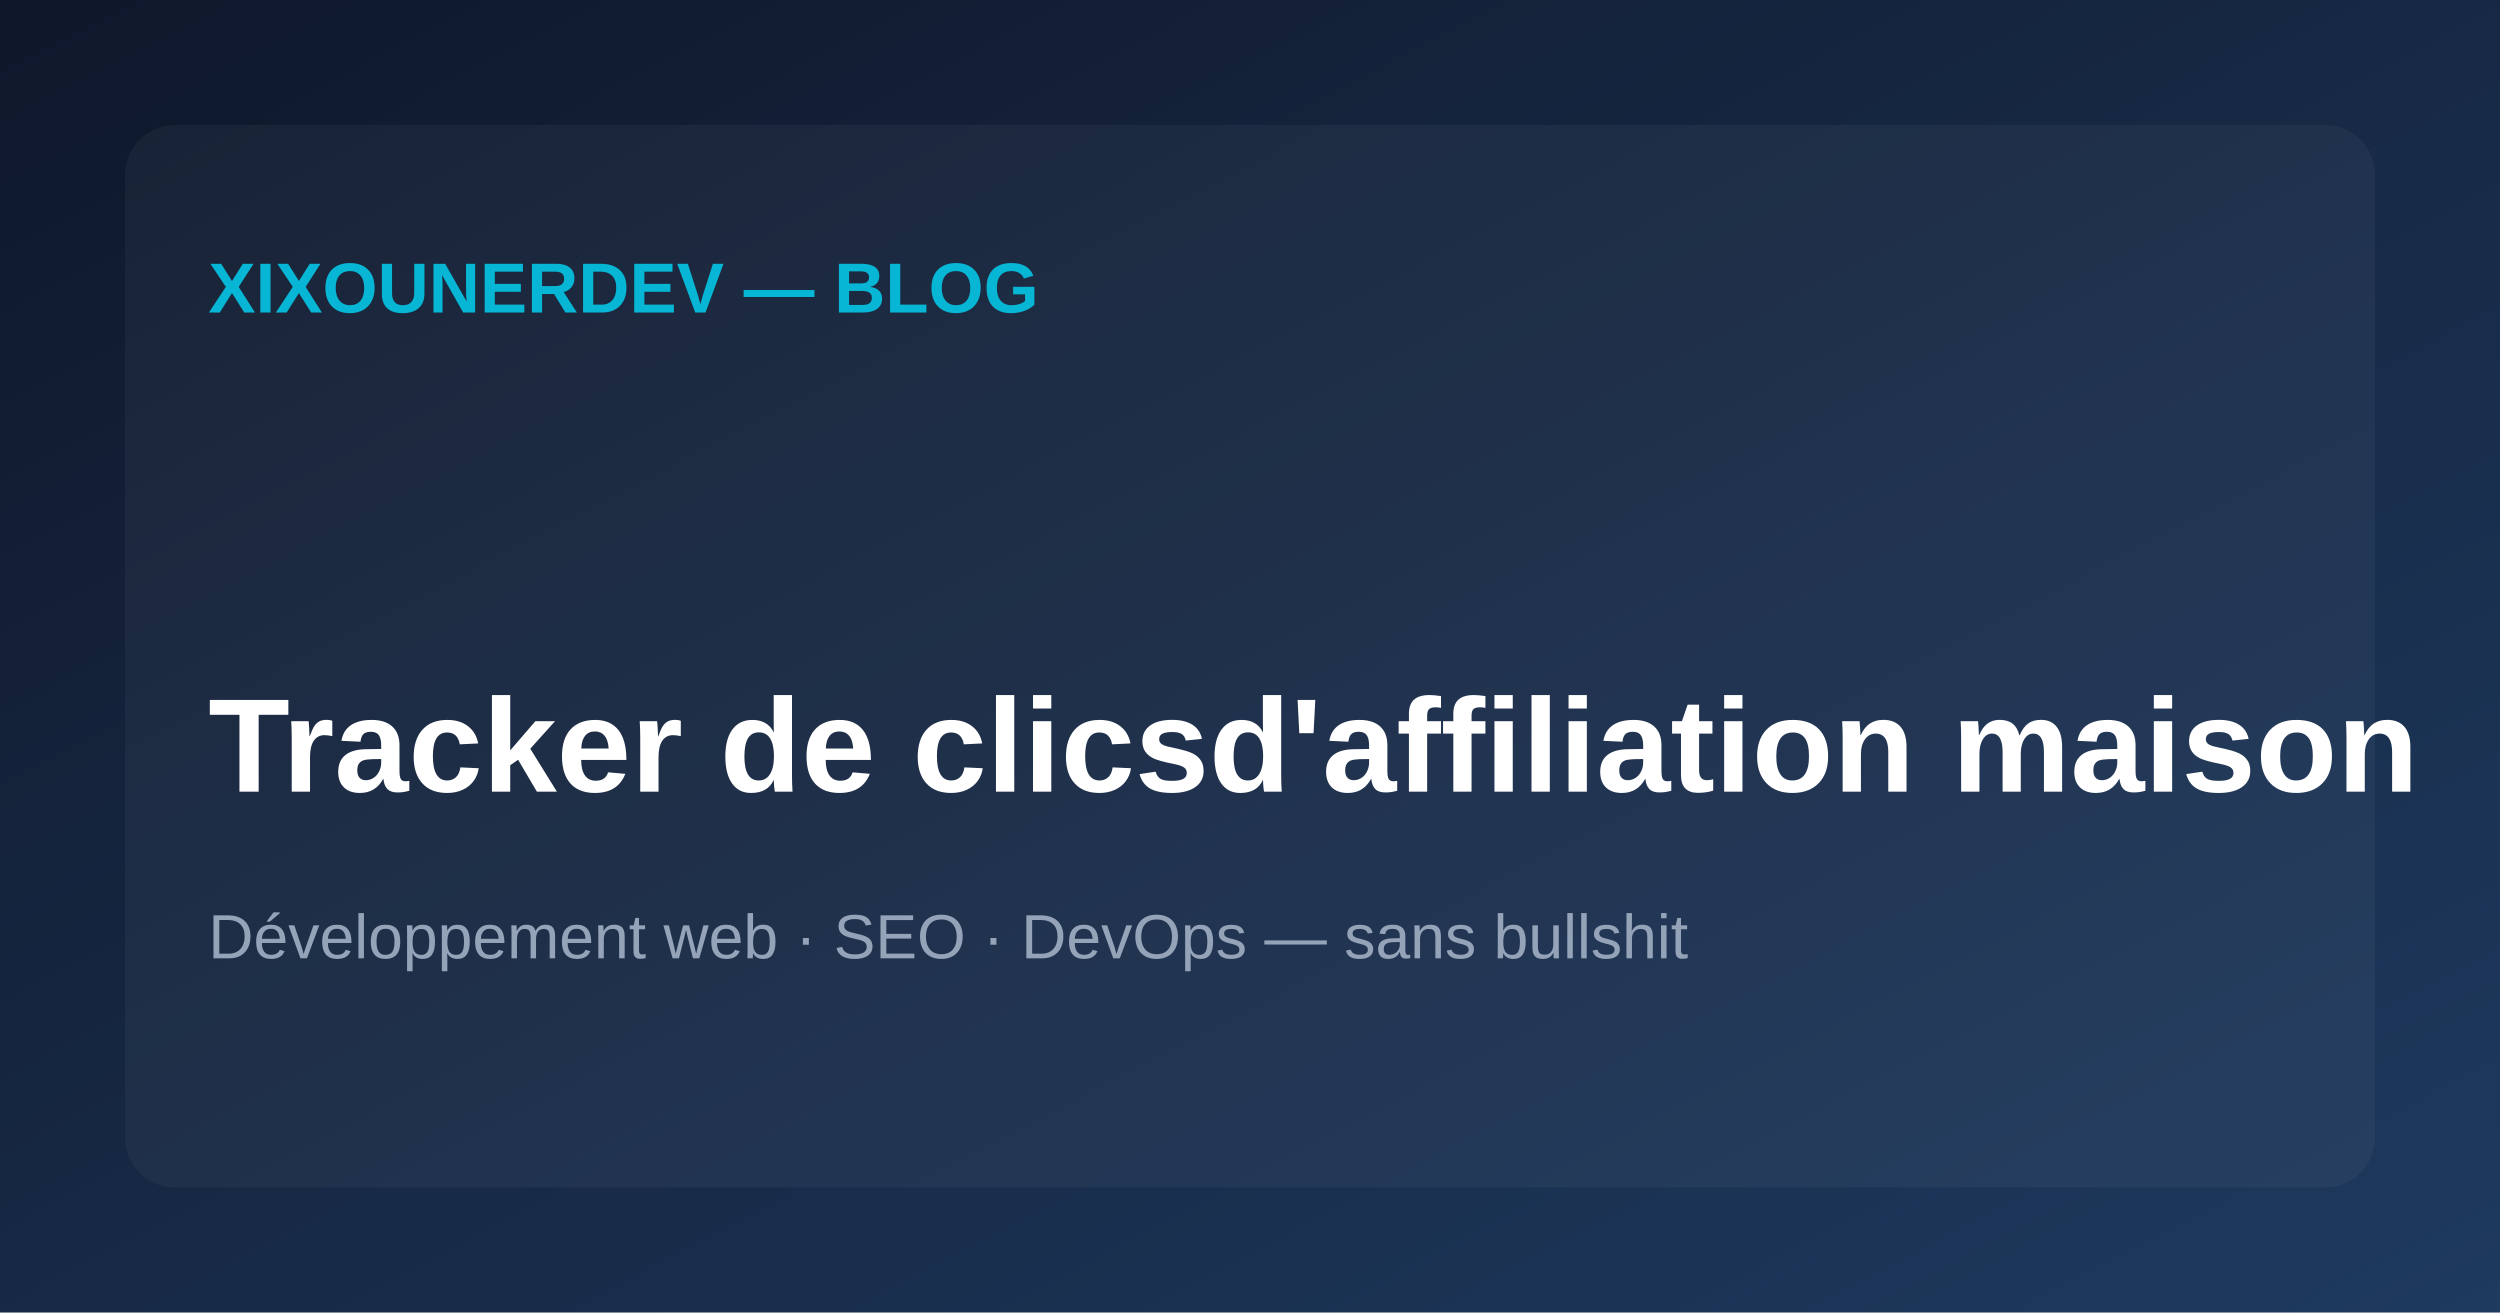
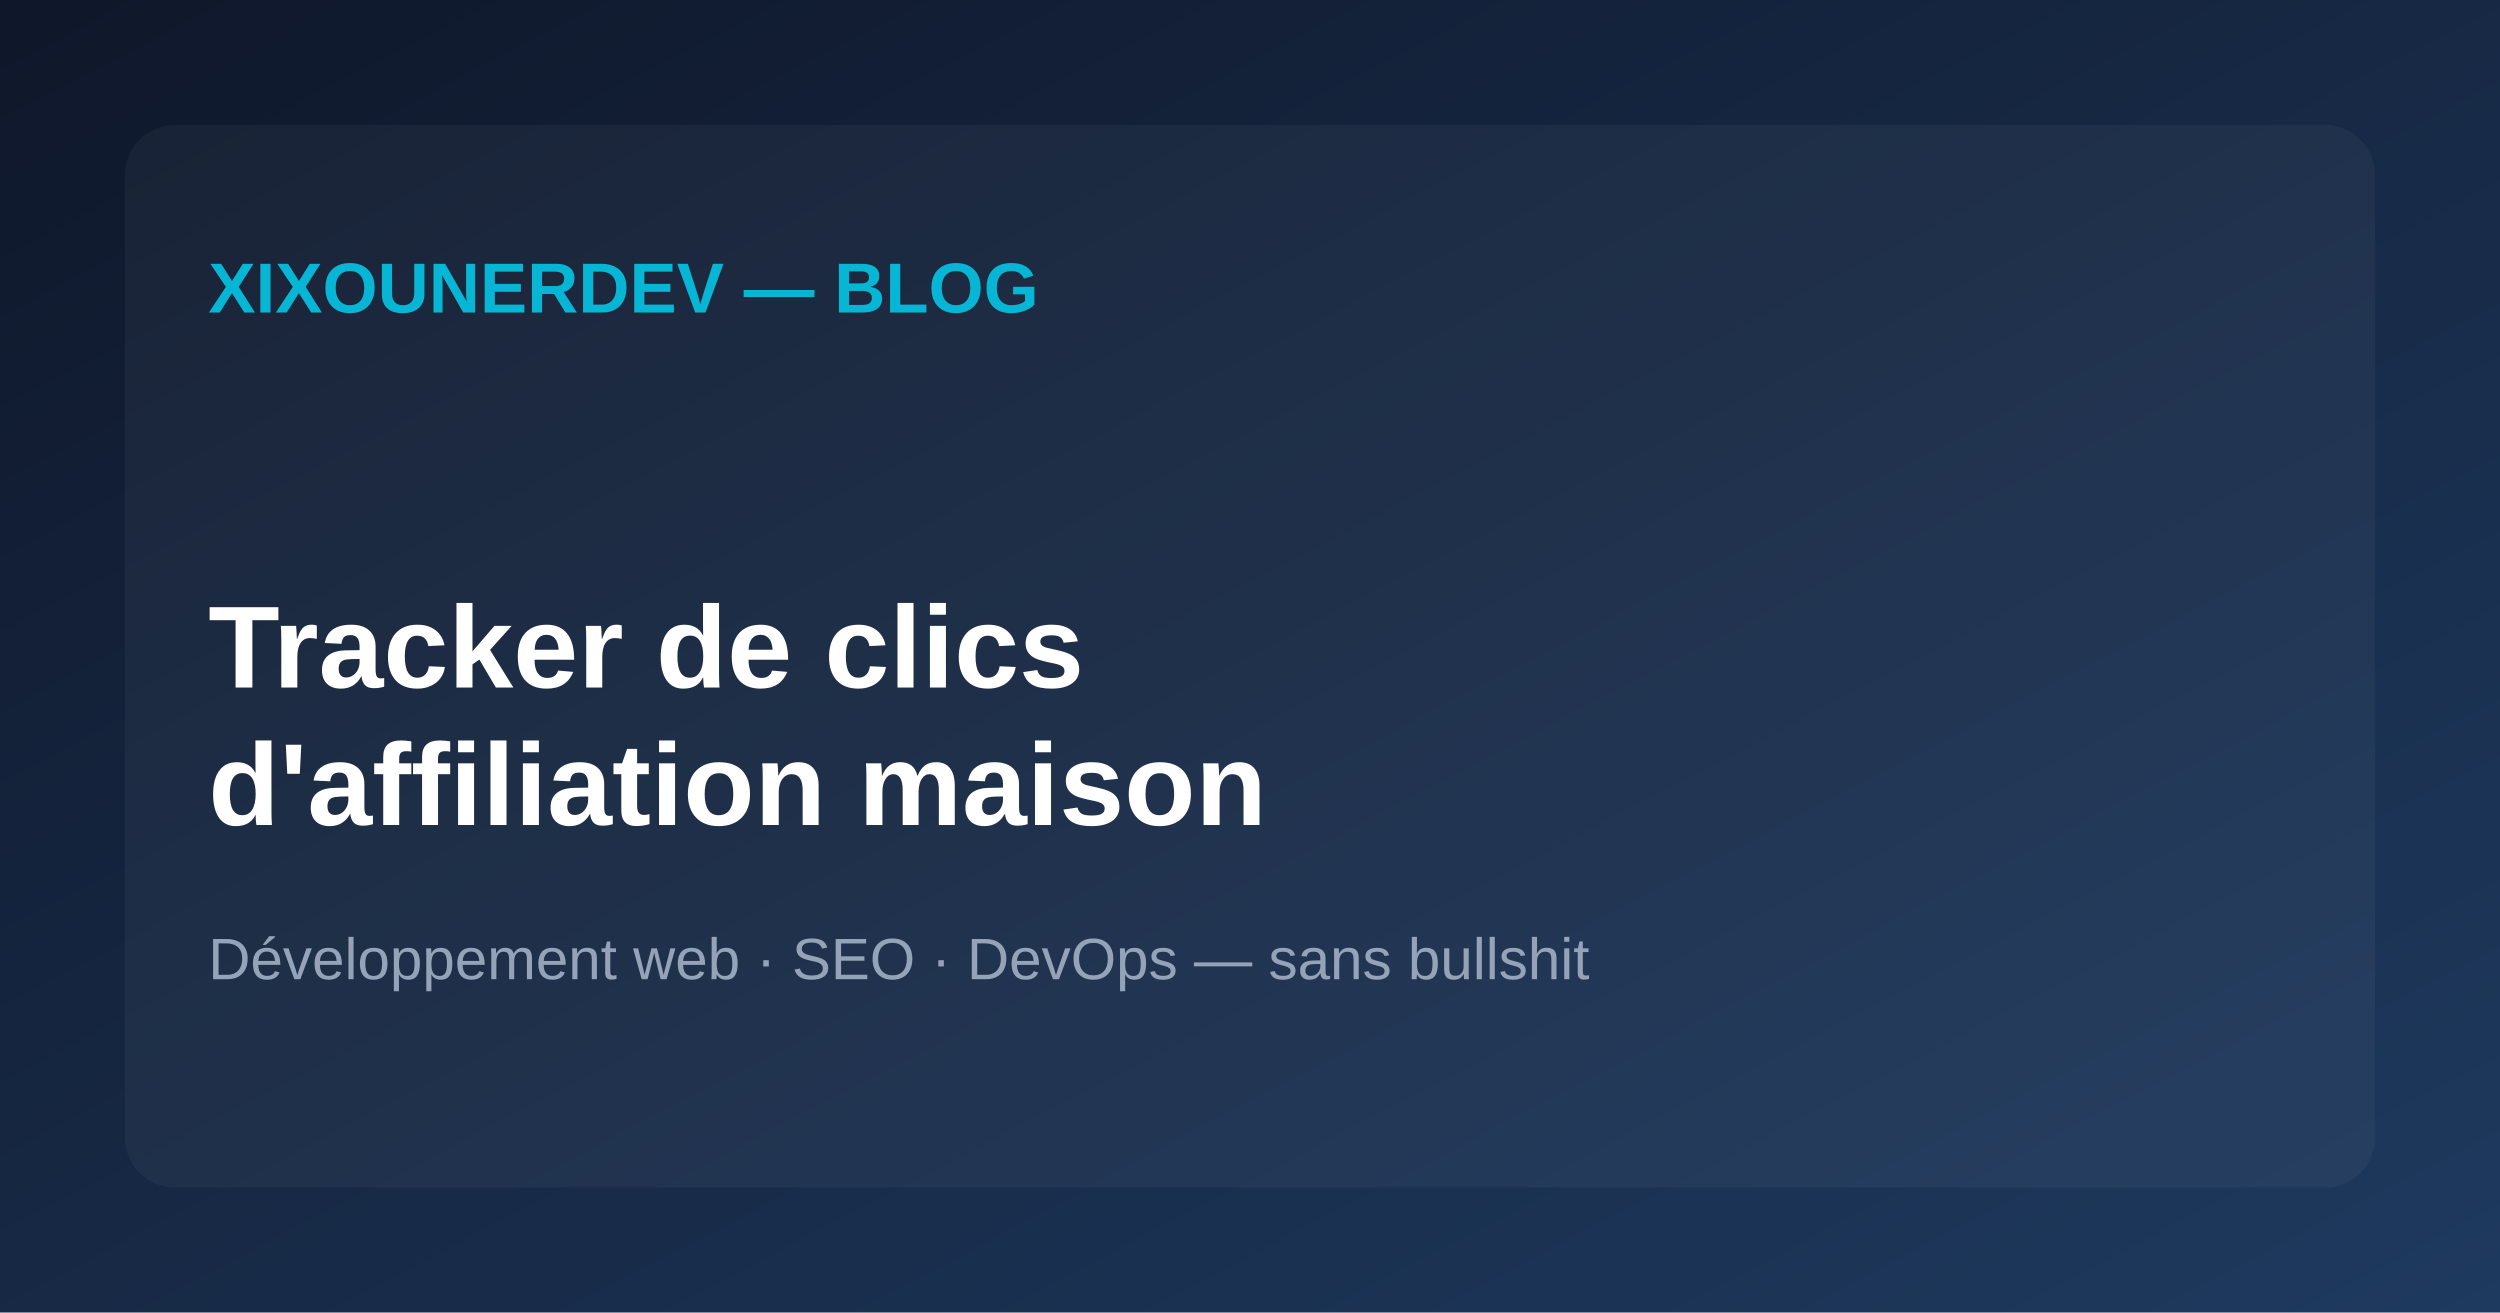
<svg xmlns="http://www.w3.org/2000/svg" width="1200" height="630" viewBox="0 0 1200 630">
  <defs>
    <linearGradient id="g" x1="0" y1="0" x2="1" y2="1">
      <stop offset="0" stop-color="#0f172a" />
      <stop offset="1" stop-color="#1e3a5f" />
    </linearGradient>
  </defs>
  <rect width="1200" height="630" fill="url(#g)" />
  <rect x="60" y="60" width="1080" height="510" rx="24" fill="rgba(255,255,255,0.04)" />
  <text x="100" y="150" font-family="Arial" font-size="34" font-weight="bold" fill="#06b6d4">XIXOUNERDEV — BLOG</text>
-   <text x="100" y="380" font-family="Arial" font-size="64" font-weight="bold" fill="#ffffff">Tracker de clics
- d'affiliation maison</text>
-   <text x="100" y="460" font-family="Arial" font-size="30" fill="#94a3b8">Développement web · SEO · DevOps — sans bullshit</text>
+   <text x="100" y="330" font-family="Arial" font-size="56" font-weight="bold" fill="#ffffff">
+     <tspan x="100" dy="0">Tracker de clics</tspan>
+     <tspan x="100" dy="66">d'affiliation maison</tspan>
+   </text>
+   <text x="100" y="470" font-family="Arial" font-size="28" fill="#94a3b8">Développement web · SEO · DevOps — sans bullshit</text>
</svg>
